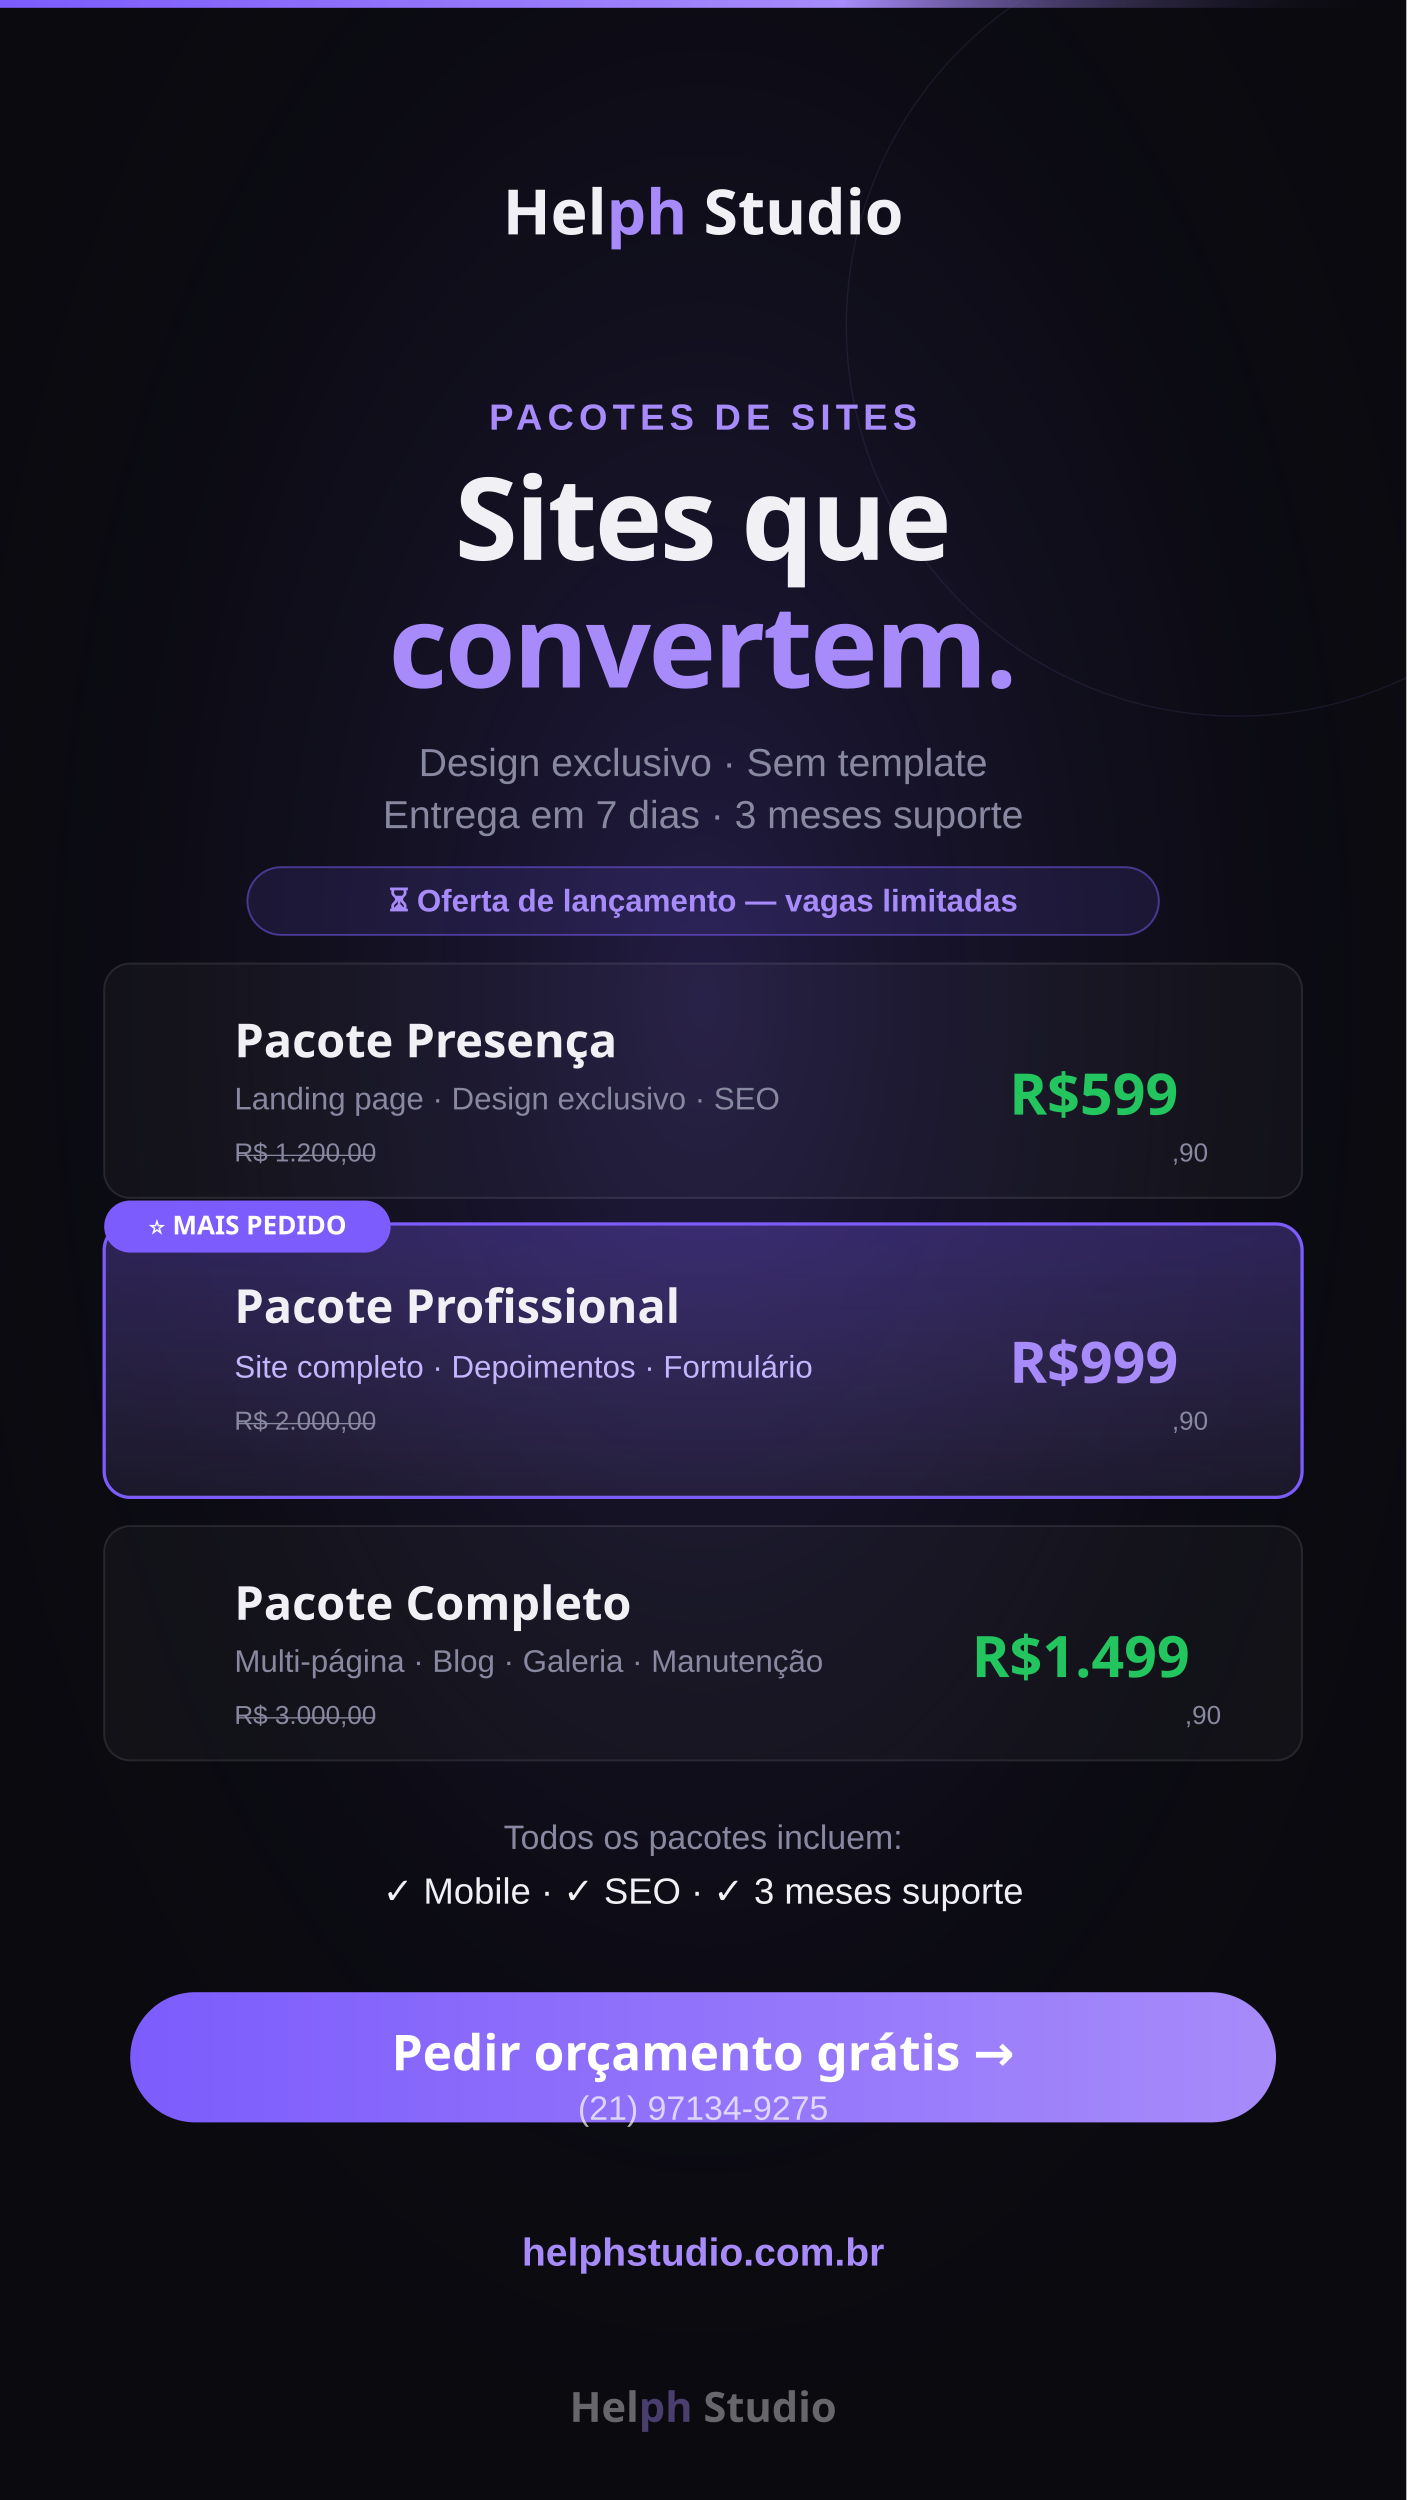
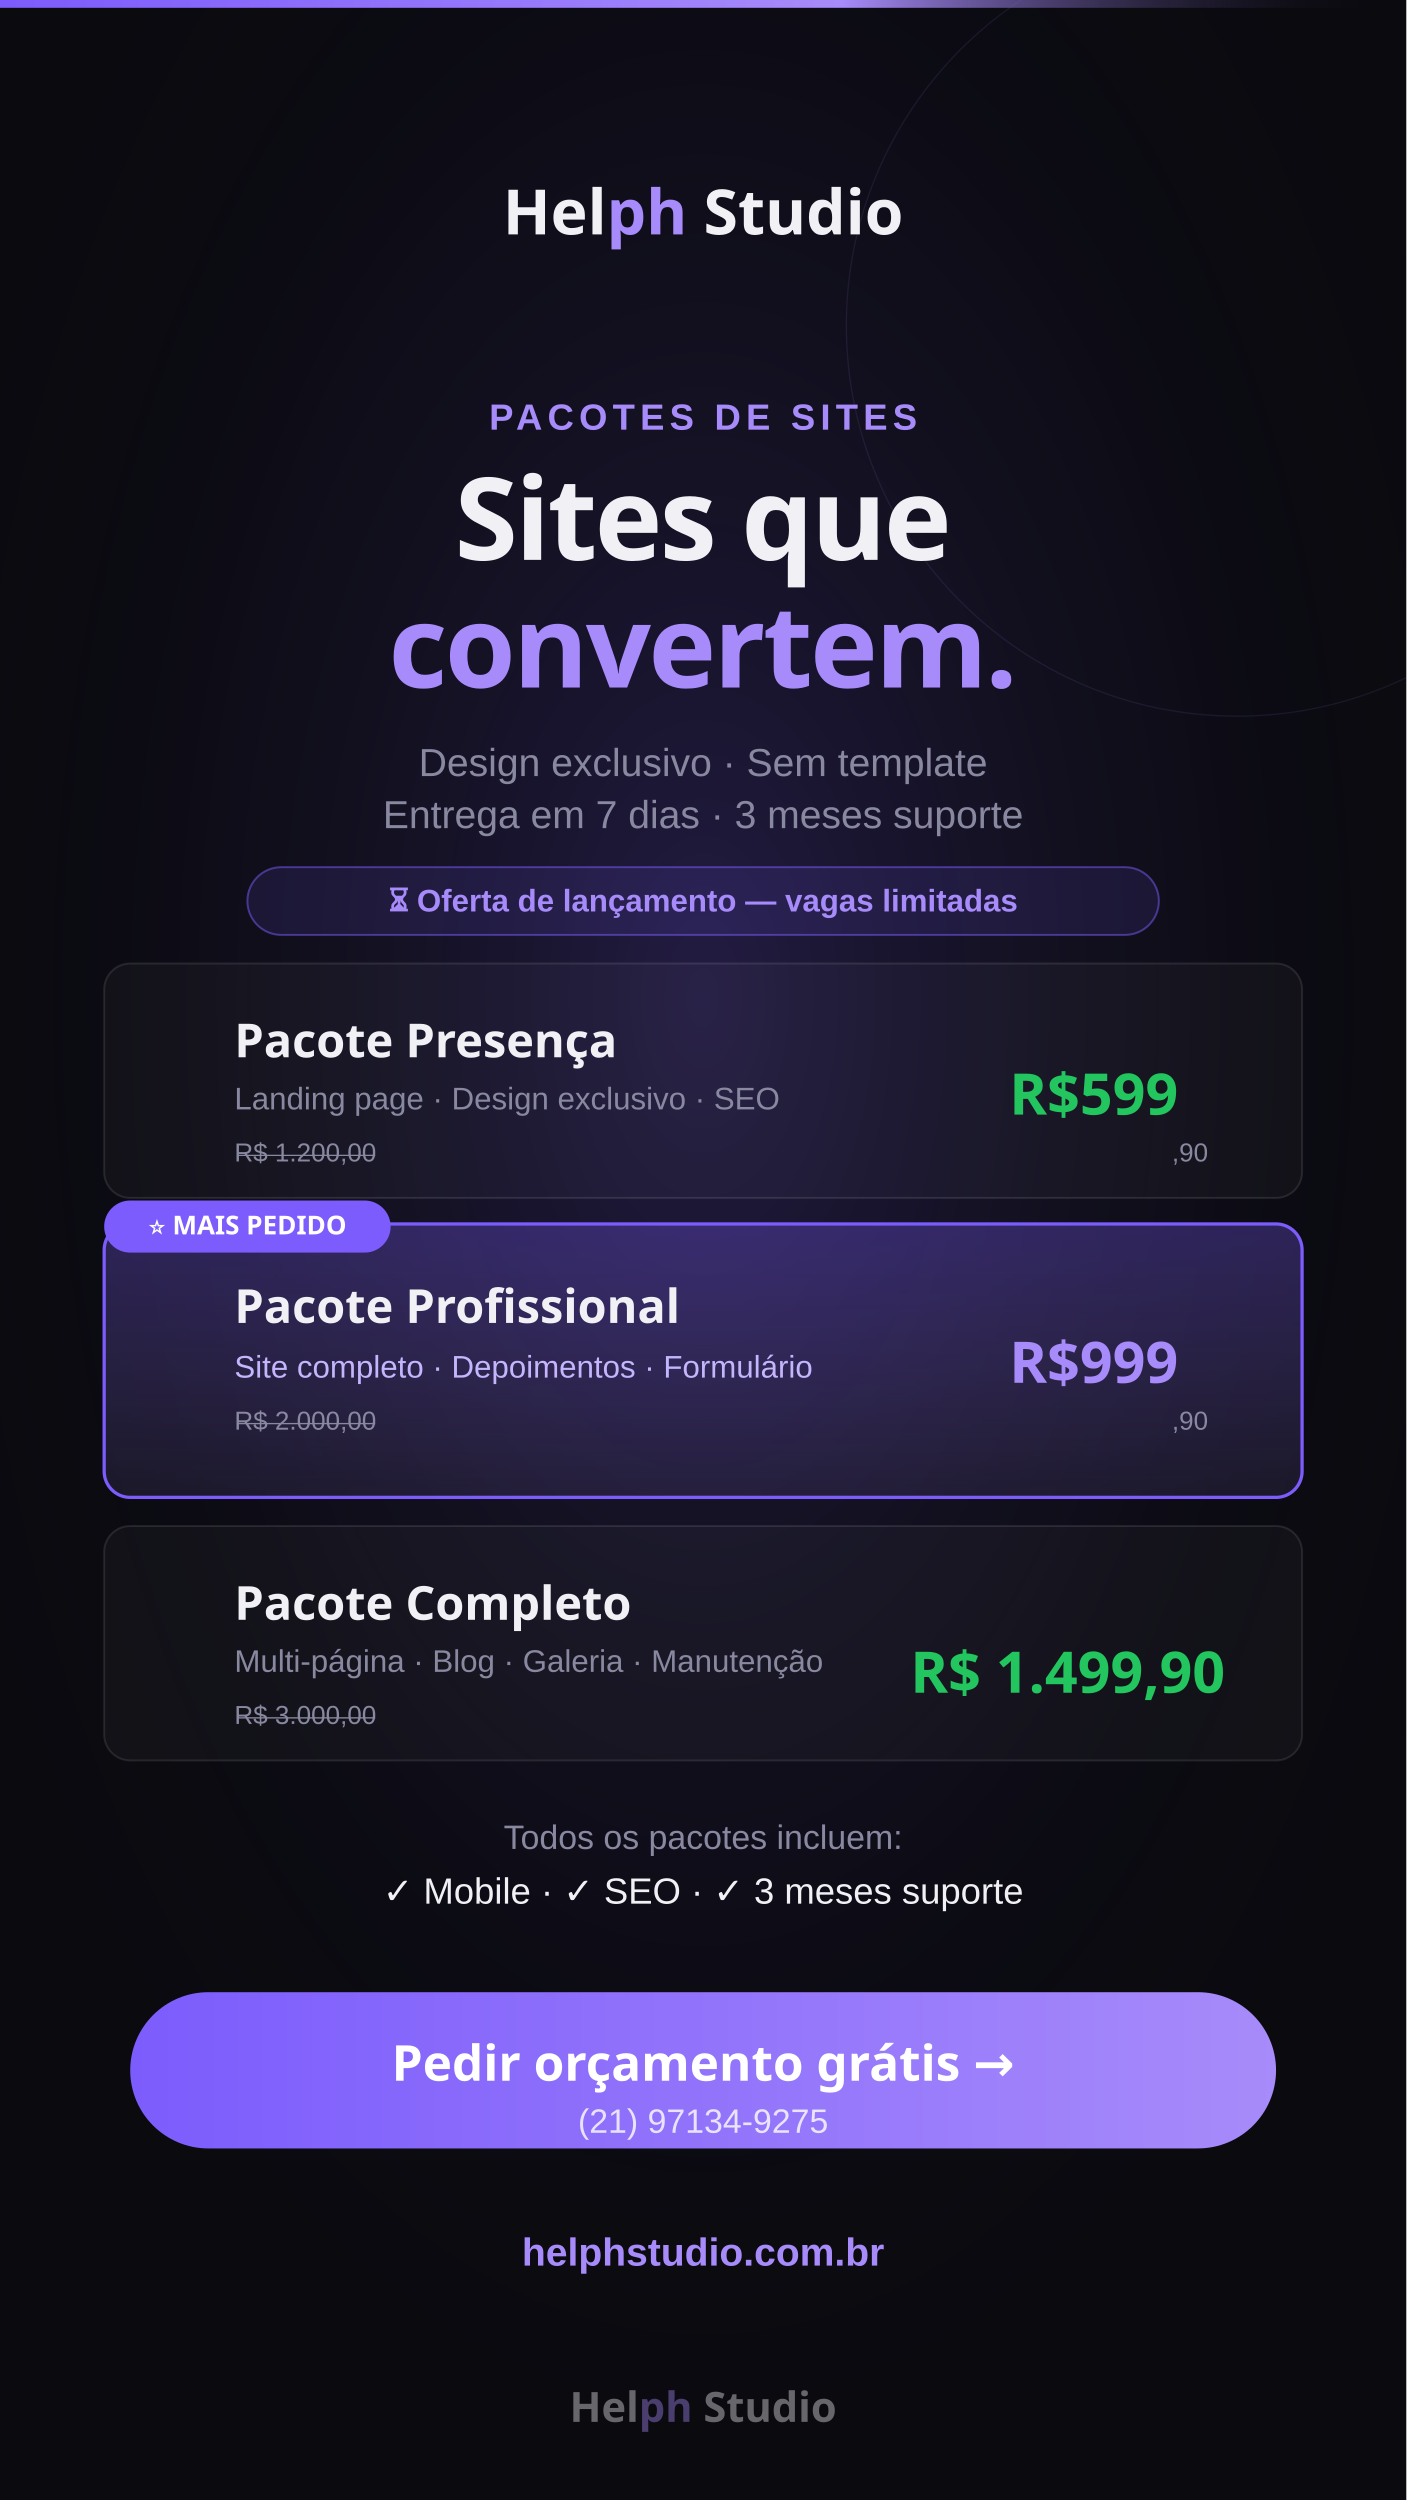
<svg xmlns="http://www.w3.org/2000/svg" viewBox="0 0 1080 1920" width="1080" height="1920">
  <defs>
    <radialGradient id="bg-glow" cx="50%" cy="40%" r="60%">
      <stop offset="0%" style="stop-color:#7c5cfc;stop-opacity:0.22" />
      <stop offset="100%" style="stop-color:#0a0a0f;stop-opacity:0" />
    </radialGradient>
    <linearGradient id="top-bar" x1="0%" y1="0%" x2="100%" y2="0%">
      <stop offset="0%" style="stop-color:#7c5cfc" />
      <stop offset="60%" style="stop-color:#a78bfa" />
      <stop offset="100%" style="stop-color:#0a0a0f;stop-opacity:0" />
    </linearGradient>
    <linearGradient id="featured" x1="0%" y1="0%" x2="0%" y2="100%">
      <stop offset="0%" style="stop-color:#7c5cfc;stop-opacity:0.3" />
      <stop offset="100%" style="stop-color:#a78bfa;stop-opacity:0.1" />
    </linearGradient>
    <linearGradient id="cta-btn" x1="0%" y1="0%" x2="100%" y2="0%">
      <stop offset="0%" style="stop-color:#7c5cfc" />
      <stop offset="100%" style="stop-color:#a78bfa" />
    </linearGradient>
  </defs>
  <rect width="1080" height="1920" fill="#0a0a0f" />
  <rect width="1080" height="1920" fill="url(#bg-glow)" />
  <circle cx="950" cy="250" r="300" fill="none" stroke="#a78bfa" stroke-width="1" opacity="0.1" />
  <rect x="0" y="0" width="1080" height="6" fill="url(#top-bar)" />
  <text x="540" y="180" font-family="Arial Black, Impact, sans-serif" font-weight="900" font-size="48" fill="#f0f0f5" text-anchor="middle">Hel<tspan fill="#a78bfa">ph</tspan> Studio</text>
  <text x="540" y="330" font-family="Arial, sans-serif" font-weight="700" font-size="28" fill="#a78bfa" letter-spacing="4" text-anchor="middle">PACOTES DE SITES</text>
  <text x="540" y="430" font-family="Arial Black, Impact, sans-serif" font-weight="900" font-size="88" fill="#f0f0f5" text-anchor="middle" letter-spacing="-2">Sites que</text>
  <text x="540" y="528" font-family="Arial Black, Impact, sans-serif" font-weight="900" font-size="88" fill="#a78bfa" text-anchor="middle" letter-spacing="-2">convertem.</text>
  <text x="540" y="596" font-family="Arial, sans-serif" font-size="30" fill="#8888a0" text-anchor="middle">Design exclusivo · Sem template</text>
  <text x="540" y="636" font-family="Arial, sans-serif" font-size="30" fill="#8888a0" text-anchor="middle">Entrega em 7 dias · 3 meses suporte</text>
  <rect x="190" y="666" width="700" height="52" rx="26" fill="rgba(124,92,252,0.12)" />
  <rect x="190" y="666" width="700" height="52" rx="26" fill="none" stroke="#7c5cfc" stroke-width="1.5" opacity="0.5" />
  <text x="540" y="700" font-family="Arial, sans-serif" font-weight="700" font-size="24" fill="#a78bfa" text-anchor="middle">⏳ Oferta de lançamento — vagas limitadas</text>
  <rect x="80" y="740" width="920" height="180" rx="20" fill="rgba(255,255,255,0.03)" />
  <rect x="80" y="740" width="920" height="180" rx="20" fill="none" stroke="rgba(255,255,255,0.1)" stroke-width="1.5" />
  <text x="180" y="812" font-family="Arial Black, sans-serif" font-weight="900" font-size="36" fill="#f0f0f5">Pacote Presença</text>
  <text x="180" y="852" font-family="Arial, sans-serif" font-size="24" fill="#8888a0">Landing page · Design exclusivo · SEO</text>
  <text x="180" y="892" font-family="Arial, sans-serif" font-size="20" fill="#8888a0" text-decoration="line-through">R$ 1.200,00</text>
  <text x="840" y="856" font-family="Arial Black, sans-serif" font-weight="900" font-size="44" fill="#22c55e" text-anchor="middle">R$599</text>
  <text x="900" y="892" font-family="Arial, sans-serif" font-size="20" fill="#8888a0">,90</text>
  <rect x="80" y="940" width="920" height="210" rx="20" fill="url(#featured)" />
  <rect x="80" y="940" width="920" height="210" rx="20" fill="none" stroke="#7c5cfc" stroke-width="2.5" />
  <rect x="80" y="922" width="220" height="40" rx="20" fill="#7c5cfc" />
  <text x="190" y="948" font-family="Arial Black, sans-serif" font-weight="900" font-size="20" fill="#fff" text-anchor="middle">⭐ MAIS PEDIDO</text>
  <text x="180" y="1016" font-family="Arial Black, sans-serif" font-weight="900" font-size="36" fill="#f0f0f5">Pacote Profissional</text>
  <text x="180" y="1058" font-family="Arial, sans-serif" font-size="24" fill="#c4b5fd">Site completo · Depoimentos · Formulário</text>
  <text x="180" y="1098" font-family="Arial, sans-serif" font-size="20" fill="#8888a0" text-decoration="line-through">R$ 2.000,00</text>
  <text x="840" y="1062" font-family="Arial Black, sans-serif" font-weight="900" font-size="44" fill="#a78bfa" text-anchor="middle">R$999</text>
  <text x="900" y="1098" font-family="Arial, sans-serif" font-size="20" fill="#8888a0">,90</text>
  <rect x="80" y="1172" width="920" height="180" rx="20" fill="rgba(255,255,255,0.03)" />
  <rect x="80" y="1172" width="920" height="180" rx="20" fill="none" stroke="rgba(255,255,255,0.1)" stroke-width="1.5" />
  <text x="180" y="1244" font-family="Arial Black, sans-serif" font-weight="900" font-size="36" fill="#f0f0f5">Pacote Completo</text>
  <text x="180" y="1284" font-family="Arial, sans-serif" font-size="24" fill="#8888a0">Multi-página · Blog · Galeria · Manutenção</text>
  <text x="180" y="1324" font-family="Arial, sans-serif" font-size="20" fill="#8888a0" text-decoration="line-through">R$ 3.000,00</text>
-   <text x="830" y="1288" font-family="Arial Black, sans-serif" font-weight="900" font-size="44" fill="#22c55e" text-anchor="middle">R$1.499</text>
-   <text x="910" y="1324" font-family="Arial, sans-serif" font-size="20" fill="#8888a0">,90</text>
+   <text x="820" y="1300" font-family="Arial Black, sans-serif" font-weight="900" font-size="44" fill="#22c55e" text-anchor="middle">R$ 1.499,90</text>
  <text x="540" y="1420" font-family="Arial, sans-serif" font-size="26" fill="#8888a0" text-anchor="middle">Todos os pacotes incluem:</text>
  <text x="540" y="1462" font-family="Arial, sans-serif" font-size="28" fill="#f0f0f5" text-anchor="middle">✓ Mobile · ✓ SEO · ✓ 3 meses suporte</text>
-   <rect x="100" y="1530" width="880" height="100" rx="50" fill="url(#cta-btn)" />
-   <text x="540" y="1590" font-family="Arial Black, Impact, sans-serif" font-weight="900" font-size="38" fill="#ffffff" text-anchor="middle">Pedir orçamento grátis →</text>
-   <text x="540" y="1628" font-family="Arial, sans-serif" font-size="26" fill="rgba(255,255,255,0.7)" text-anchor="middle">(21) 97134-9275</text>
+   <rect x="100" y="1530" width="880" height="120" rx="60" fill="url(#cta-btn)" />
+   <text x="540" y="1598" font-family="Arial Black, Impact, sans-serif" font-weight="900" font-size="38" fill="#ffffff" text-anchor="middle">Pedir orçamento grátis →</text>
+   <text x="540" y="1638" font-family="Arial, sans-serif" font-size="26" fill="rgba(255,255,255,0.8)" text-anchor="middle">(21) 97134-9275</text>
  <text x="540" y="1740" font-family="Arial, sans-serif" font-weight="700" font-size="30" fill="#a78bfa" text-anchor="middle">helphstudio.com.br</text>
  <text x="540" y="1860" font-family="Arial Black, Impact, sans-serif" font-weight="900" font-size="32" fill="#f0f0f5" text-anchor="middle" opacity="0.4">Hel<tspan fill="#a78bfa">ph</tspan> Studio</text>
</svg>
